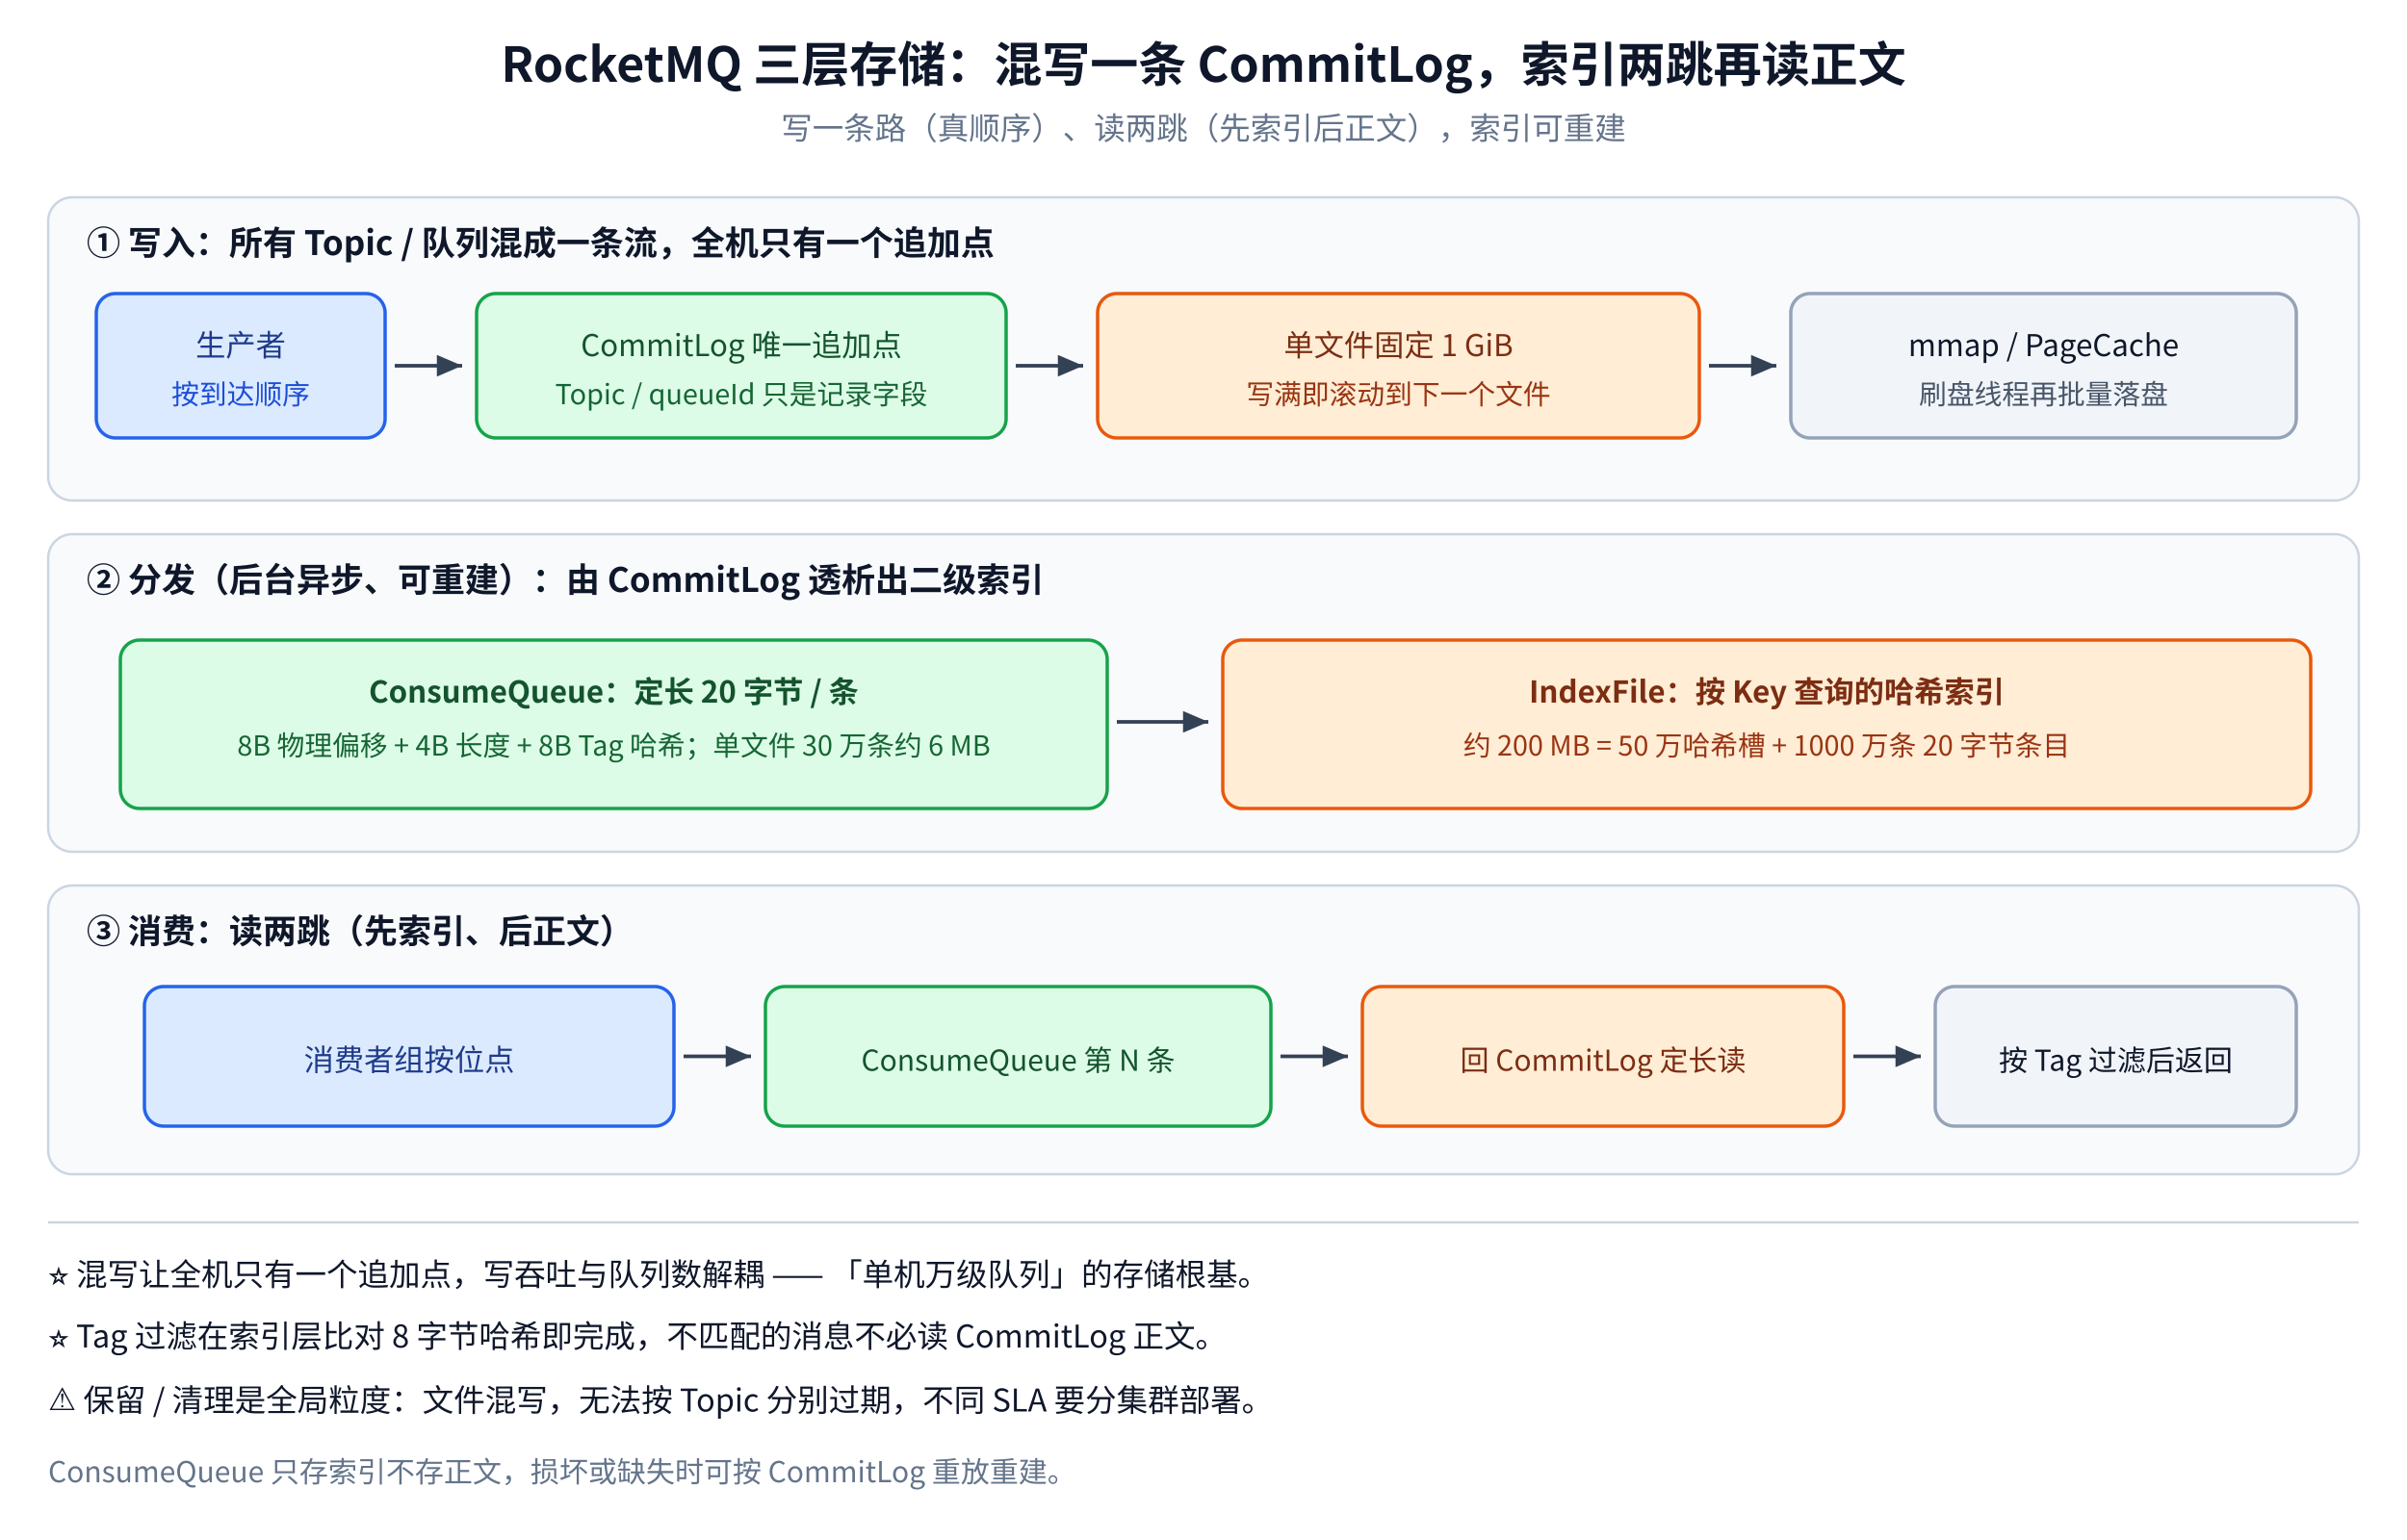
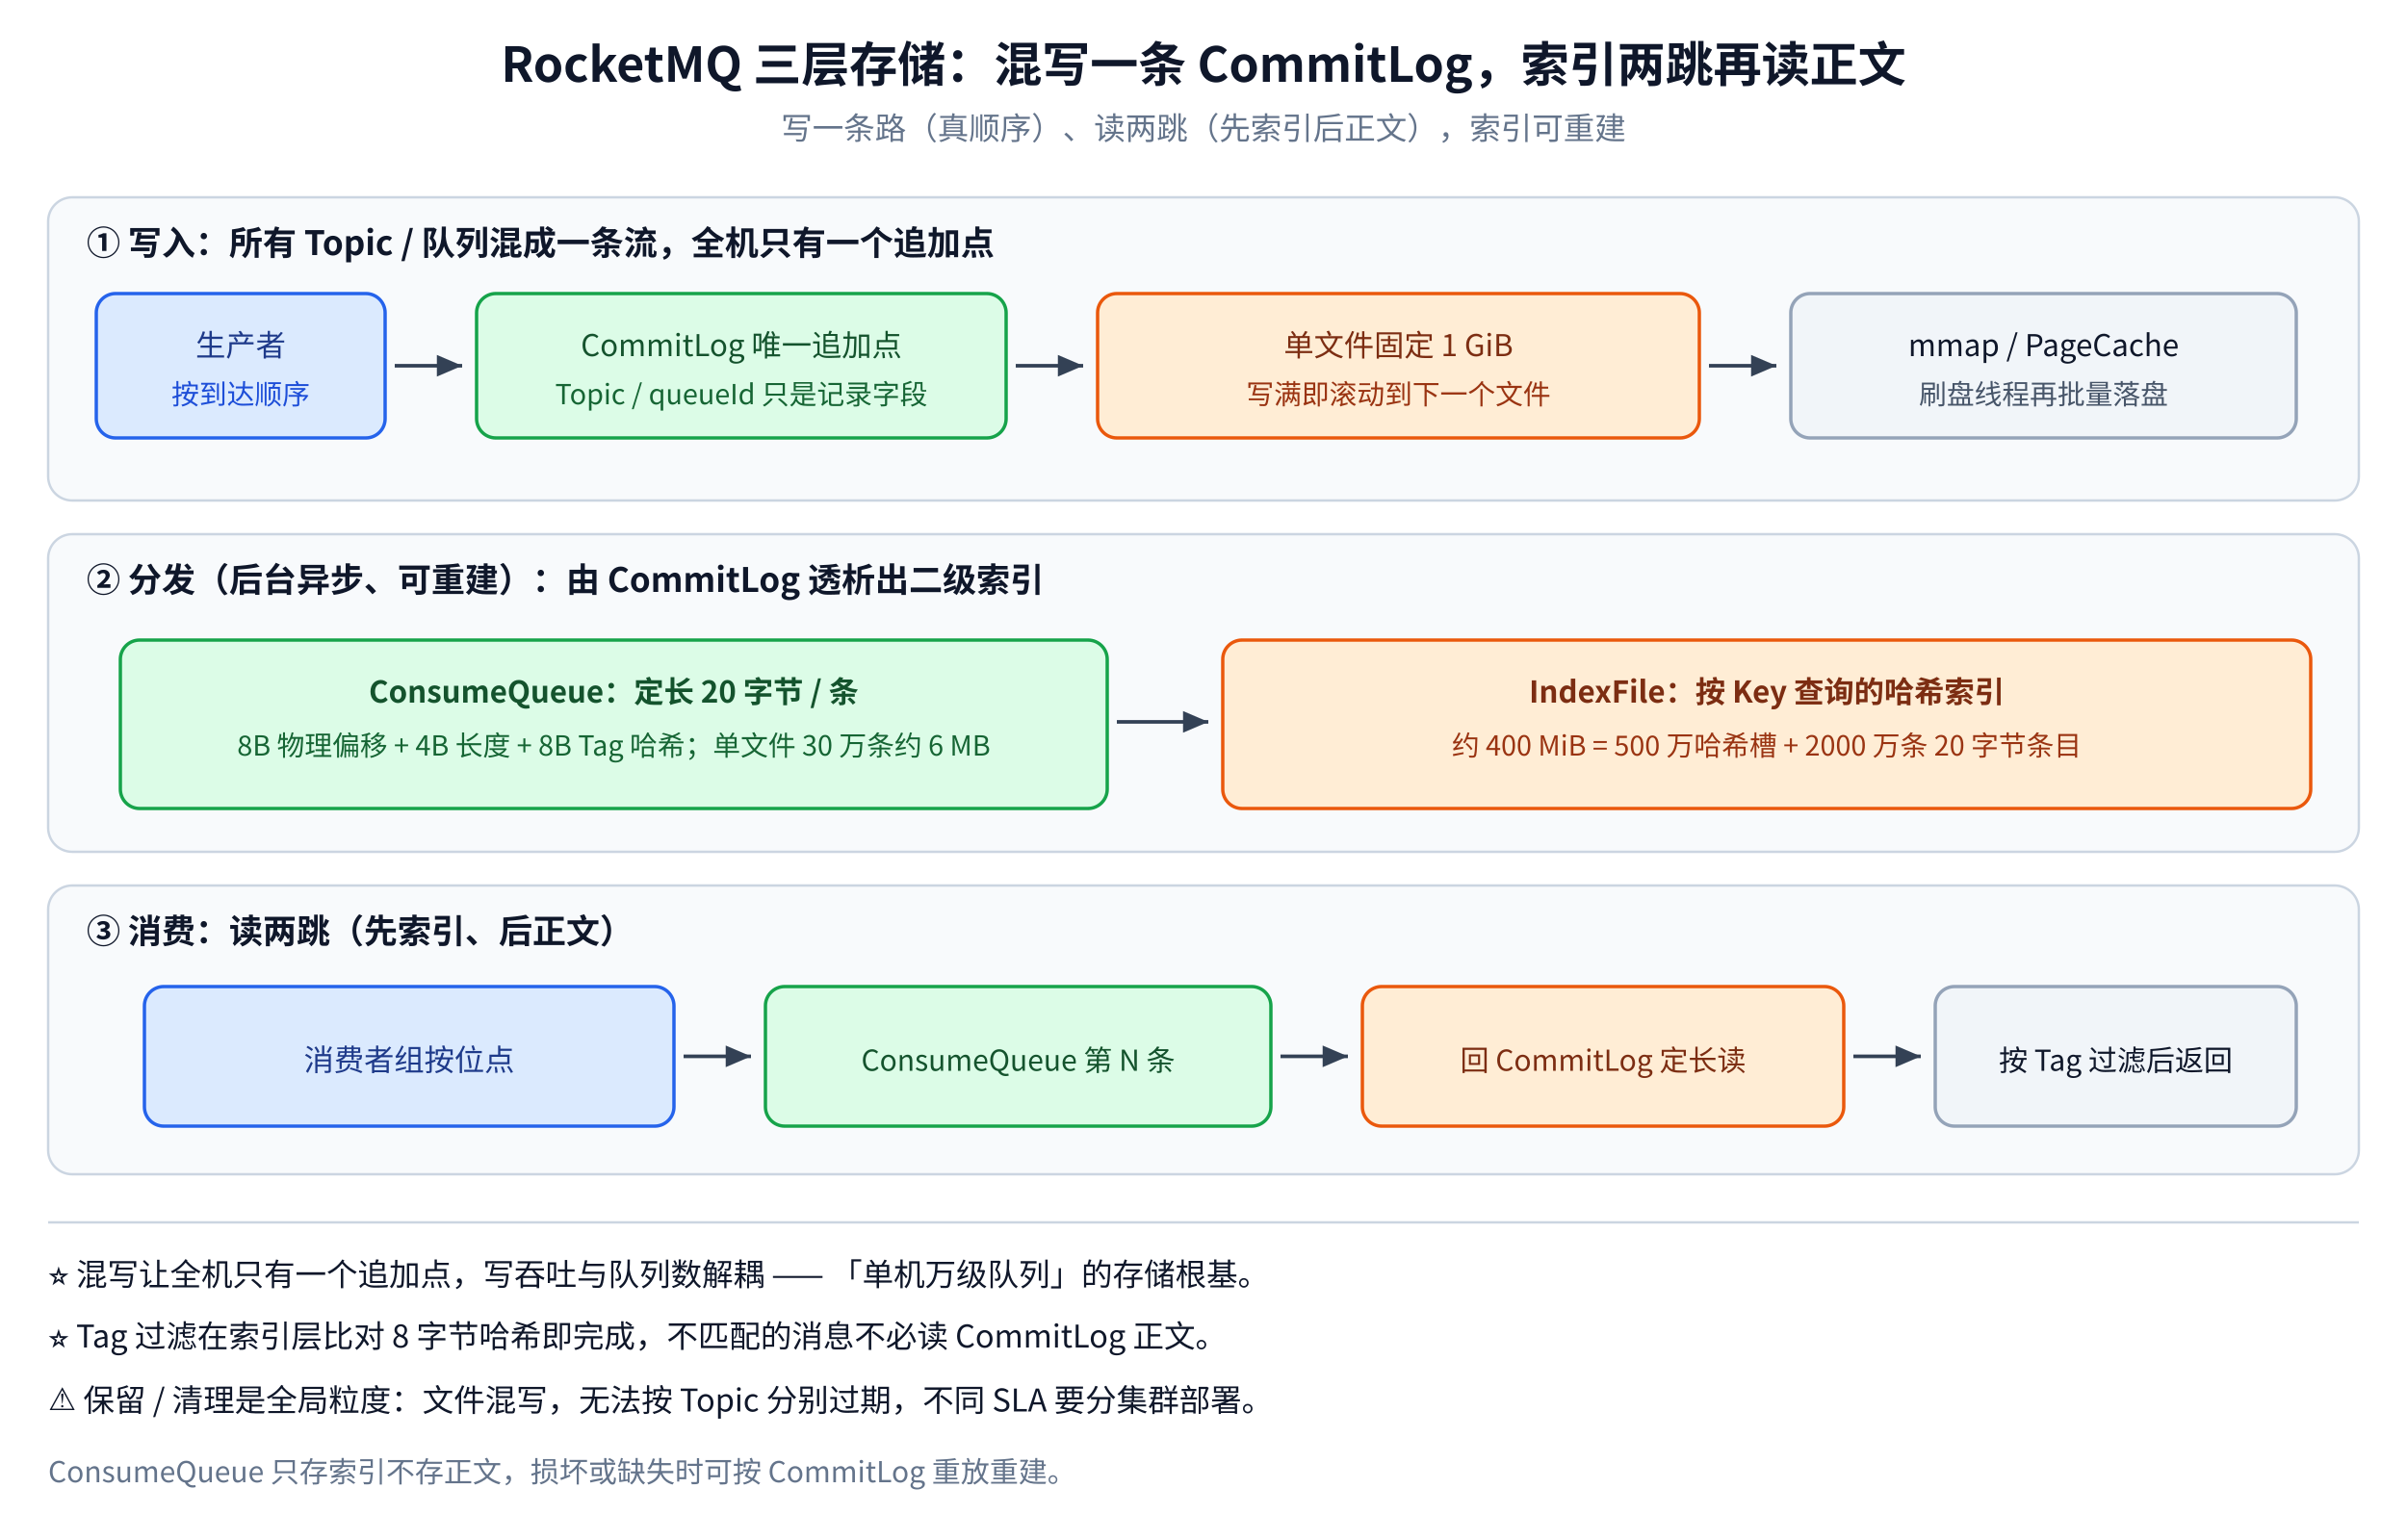
<svg xmlns="http://www.w3.org/2000/svg" viewBox="0 0 1000 640" width="1000" height="640" font-family="Microsoft YaHei, PingFang SC, Noto Sans CJK SC, sans-serif">
  <defs>
    <marker id="rq1" markerWidth="9" markerHeight="9" refX="7" refY="3" orient="auto">
      <path d="M0,0 L7,3 L0,6 Z" fill="#334155" />
    </marker>
  </defs>
  <rect x="0" y="0" width="1000" height="640" fill="#ffffff" />
  <text x="500" y="34" text-anchor="middle" font-size="20" font-weight="bold" fill="#0f172a">RocketMQ 三层存储：混写一条 CommitLog，索引两跳再读正文</text>
  <text x="500" y="58" text-anchor="middle" font-size="13" fill="#64748b">写一条路（真顺序）、读两跳（先索引后正文），索引可重建</text>
  <rect x="20" y="82" width="960" height="126" rx="10" fill="#f8fafc" stroke="#cbd5e1" stroke-width="1" />
  <text x="36" y="106" font-size="14" font-weight="bold" fill="#0f172a">① 写入：所有 Topic / 队列混成一条流，全机只有一个追加点</text>
  <rect x="40" y="122" width="120" height="60" rx="8" fill="#dbeafe" stroke="#2563eb" stroke-width="1.4" />
  <text x="100" y="148" text-anchor="middle" font-size="12.5" fill="#1e3a8a">生产者</text>
  <text x="100" y="168" text-anchor="middle" font-size="11.5" fill="#1d4ed8">按到达顺序</text>
  <line x1="164" y1="152" x2="192" y2="152" stroke="#334155" stroke-width="1.5" marker-end="url(#rq1)" />
  <rect x="198" y="122" width="220" height="60" rx="8" fill="#dcfce7" stroke="#16a34a" stroke-width="1.4" />
  <text x="308" y="148" text-anchor="middle" font-size="12.5" fill="#14532d">CommitLog 唯一追加点</text>
  <text x="308" y="168" text-anchor="middle" font-size="11.5" fill="#166534">Topic / queueId 只是记录字段</text>
  <line x1="422" y1="152" x2="450" y2="152" stroke="#334155" stroke-width="1.5" marker-end="url(#rq1)" />
  <rect x="456" y="122" width="250" height="60" rx="8" fill="#ffedd5" stroke="#ea580c" stroke-width="1.4" />
  <text x="581" y="148" text-anchor="middle" font-size="12.5" fill="#7c2d12">单文件固定 1 GiB</text>
  <text x="581" y="168" text-anchor="middle" font-size="11.5" fill="#9a3412">写满即滚动到下一个文件</text>
  <line x1="710" y1="152" x2="738" y2="152" stroke="#334155" stroke-width="1.5" marker-end="url(#rq1)" />
  <rect x="744" y="122" width="210" height="60" rx="8" fill="#f1f5f9" stroke="#94a3b8" stroke-width="1.4" />
  <text x="849" y="148" text-anchor="middle" font-size="12.5" fill="#0f172a">mmap / PageCache</text>
  <text x="849" y="168" text-anchor="middle" font-size="11.5" fill="#475569">刷盘线程再批量落盘</text>
  <rect x="20" y="222" width="960" height="132" rx="10" fill="#f8fafc" stroke="#cbd5e1" stroke-width="1" />
  <text x="36" y="246" font-size="14" font-weight="bold" fill="#0f172a">② 分发（后台异步、可重建）：由 CommitLog 透析出二级索引</text>
  <rect x="50" y="266" width="410" height="70" rx="8" fill="#dcfce7" stroke="#16a34a" stroke-width="1.4" />
  <text x="255" y="292" text-anchor="middle" font-size="12.5" font-weight="bold" fill="#14532d">ConsumeQueue：定长 20 字节 / 条</text>
  <text x="255" y="314" text-anchor="middle" font-size="11.5" fill="#166534">8B 物理偏移 + 4B 长度 + 8B Tag 哈希；单文件 30 万条约 6 MB</text>
  <line x1="464" y1="300" x2="502" y2="300" stroke="#334155" stroke-width="1.5" marker-end="url(#rq1)" />
  <rect x="508" y="266" width="452" height="70" rx="8" fill="#ffedd5" stroke="#ea580c" stroke-width="1.4" />
  <text x="734" y="292" text-anchor="middle" font-size="12.5" font-weight="bold" fill="#7c2d12">IndexFile：按 Key 查询的哈希索引</text>
-   <text x="734" y="314" text-anchor="middle" font-size="11.5" fill="#9a3412">约 200 MB = 50 万哈希槽 + 1000 万条 20 字节条目</text>
+   <text x="734" y="314" text-anchor="middle" font-size="11.5" fill="#9a3412">约 400 MiB = 500 万哈希槽 + 2000 万条 20 字节条目</text>
  <rect x="20" y="368" width="960" height="120" rx="10" fill="#f8fafc" stroke="#cbd5e1" stroke-width="1" />
  <text x="36" y="392" font-size="14" font-weight="bold" fill="#0f172a">③ 消费：读两跳（先索引、后正文）</text>
  <rect x="60" y="410" width="220" height="58" rx="8" fill="#dbeafe" stroke="#2563eb" stroke-width="1.4" />
  <text x="170" y="445" text-anchor="middle" font-size="12.5" fill="#1e3a8a">消费者组按位点</text>
  <line x1="284" y1="439" x2="312" y2="439" stroke="#334155" stroke-width="1.5" marker-end="url(#rq1)" />
  <rect x="318" y="410" width="210" height="58" rx="8" fill="#dcfce7" stroke="#16a34a" stroke-width="1.4" />
  <text x="423" y="445" text-anchor="middle" font-size="12" fill="#14532d">ConsumeQueue 第 N 条</text>
  <line x1="532" y1="439" x2="560" y2="439" stroke="#334155" stroke-width="1.5" marker-end="url(#rq1)" />
  <rect x="566" y="410" width="200" height="58" rx="8" fill="#ffedd5" stroke="#ea580c" stroke-width="1.4" />
  <text x="666" y="445" text-anchor="middle" font-size="12" fill="#7c2d12">回 CommitLog 定长读</text>
  <line x1="770" y1="439" x2="798" y2="439" stroke="#334155" stroke-width="1.5" marker-end="url(#rq1)" />
  <rect x="804" y="410" width="150" height="58" rx="8" fill="#f1f5f9" stroke="#94a3b8" stroke-width="1.4" />
  <text x="879" y="445" text-anchor="middle" font-size="12" fill="#0f172a">按 Tag 过滤后返回</text>
  <line x1="20" y1="508" x2="980" y2="508" stroke="#cbd5e1" stroke-width="1" />
  <text x="20" y="534" font-size="13" fill="#0f172a">⭐ 混写让全机只有一个追加点，写吞吐与队列数解耦 —— 「单机万级队列」的存储根基。</text>
  <text x="20" y="560" font-size="13" fill="#0f172a">⭐ Tag 过滤在索引层比对 8 字节哈希即完成，不匹配的消息不必读 CommitLog 正文。</text>
  <text x="20" y="586" font-size="13" fill="#0f172a">⚠️ 保留 / 清理是全局粒度：文件混写，无法按 Topic 分别过期，不同 SLA 要分集群部署。</text>
  <text x="20" y="616" font-size="12" fill="#64748b">ConsumeQueue 只存索引不存正文，损坏或缺失时可按 CommitLog 重放重建。</text>
</svg>
